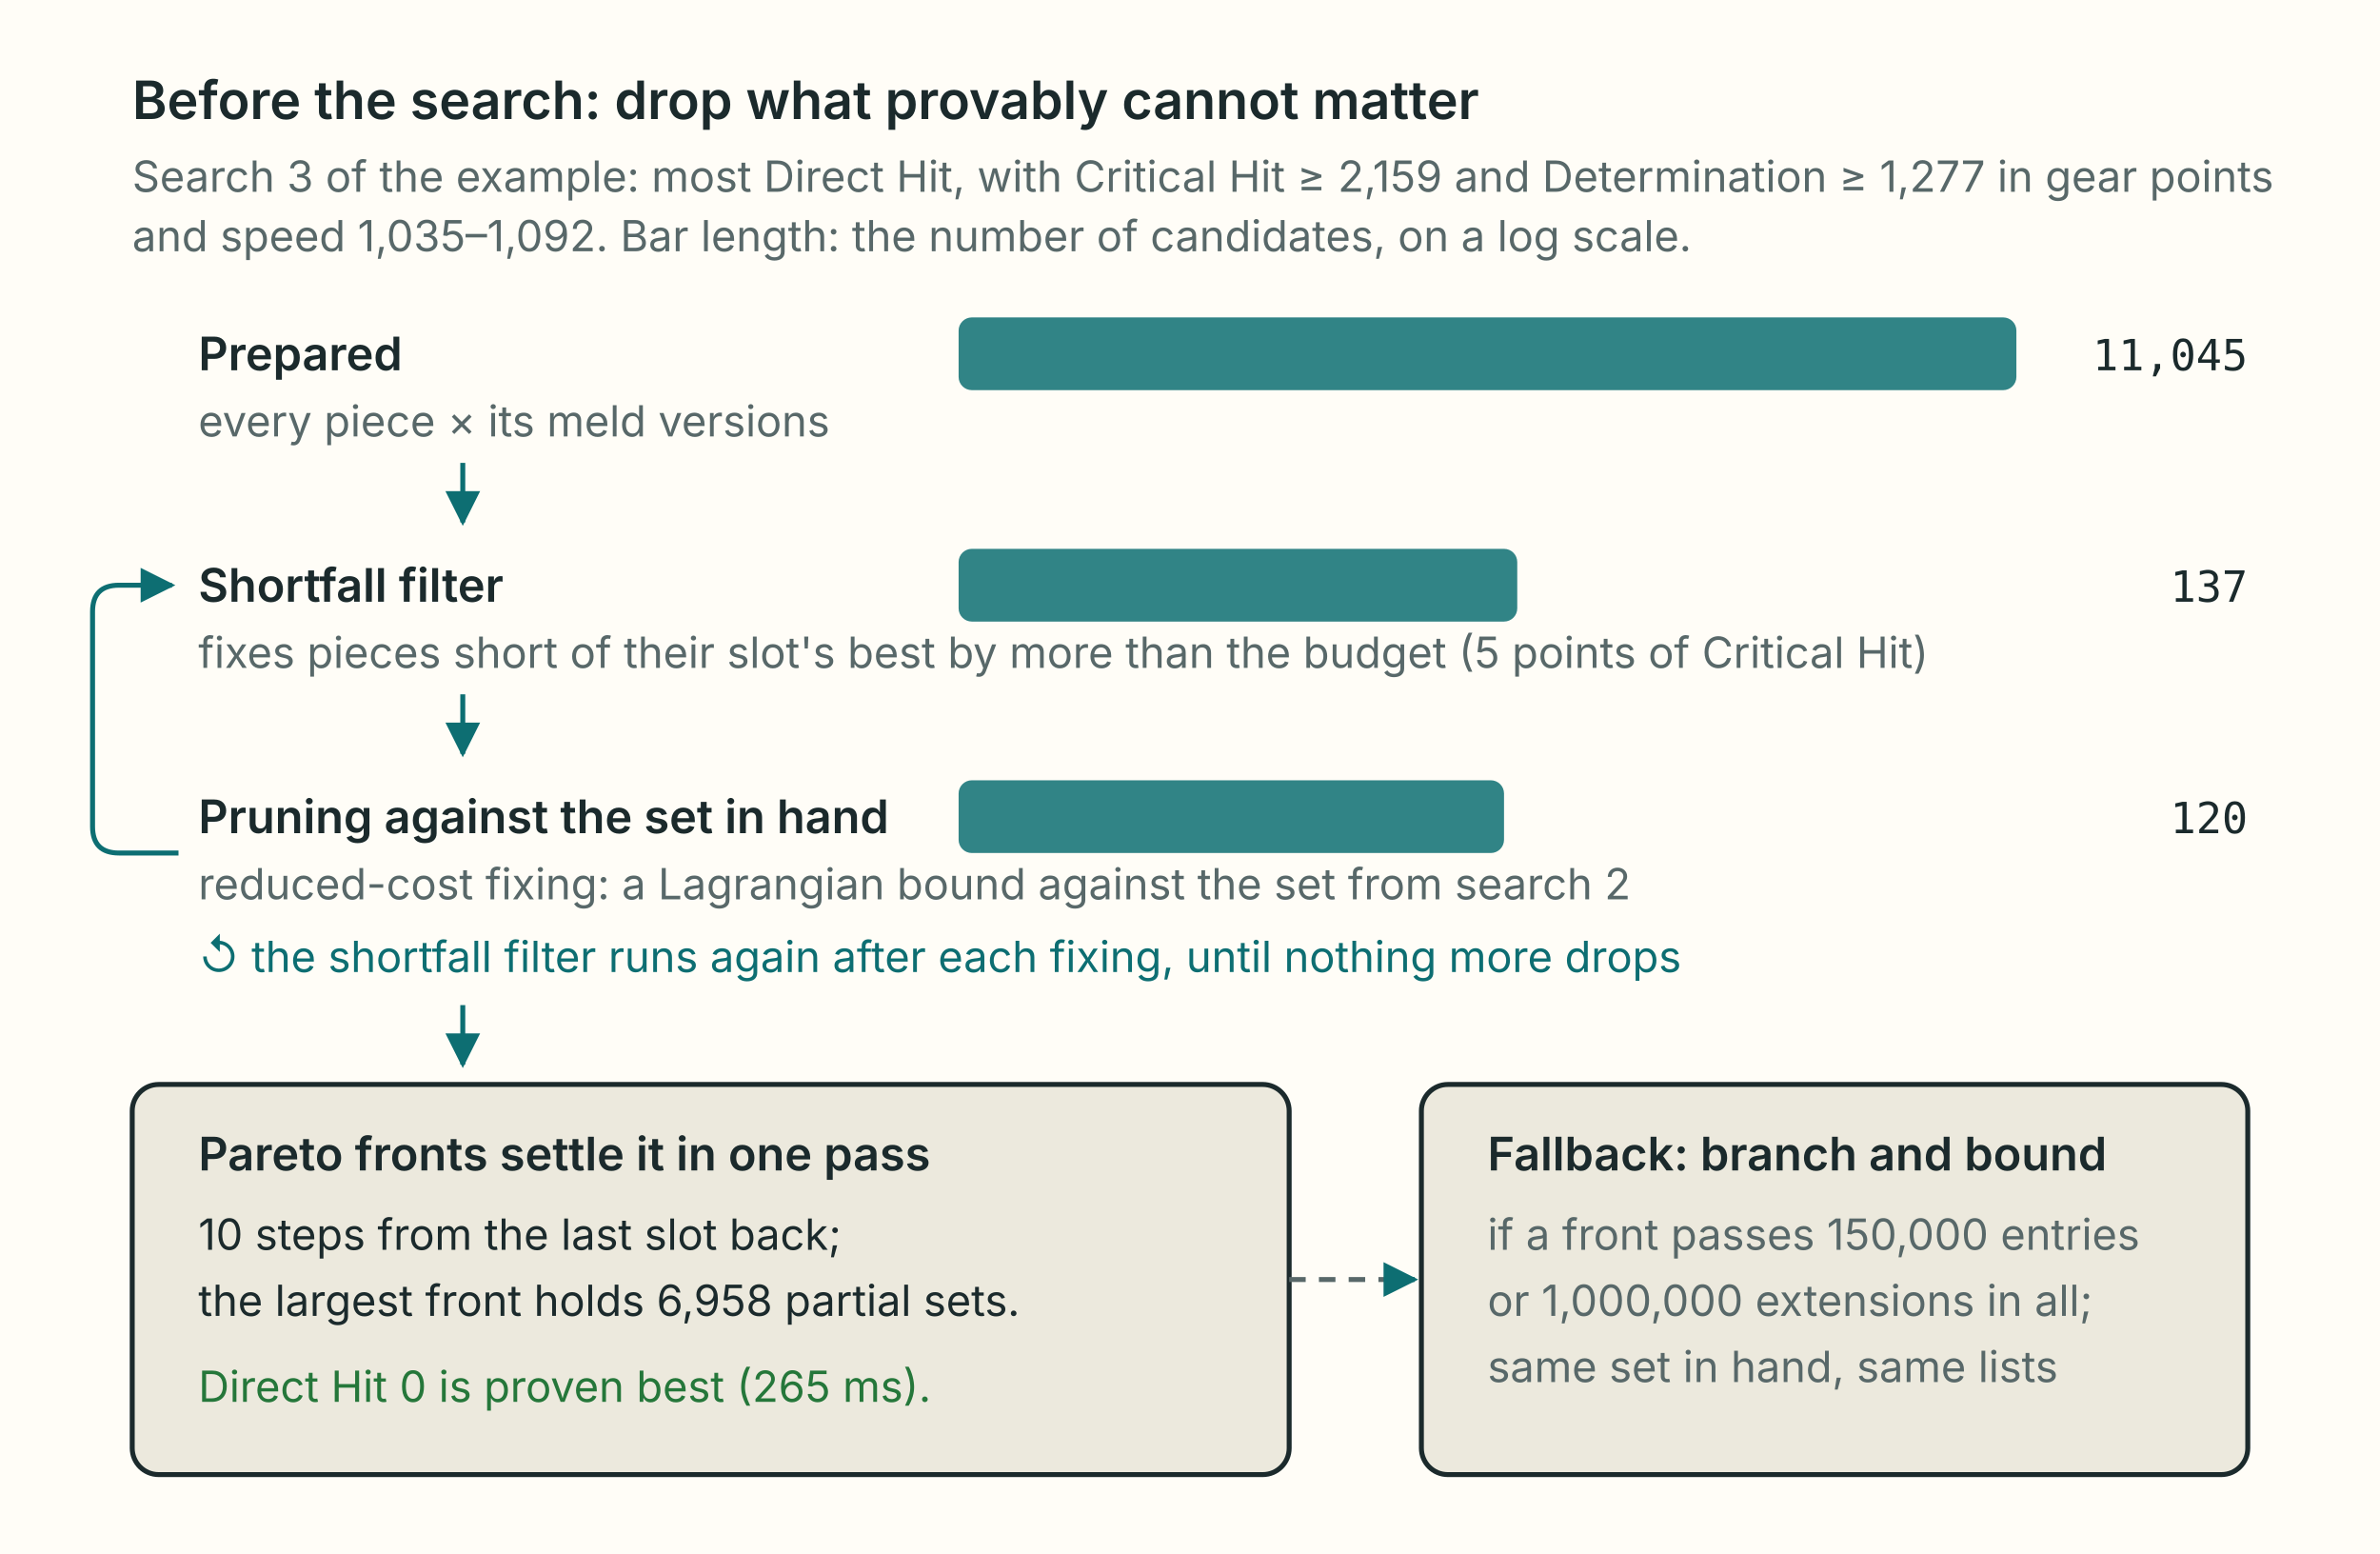
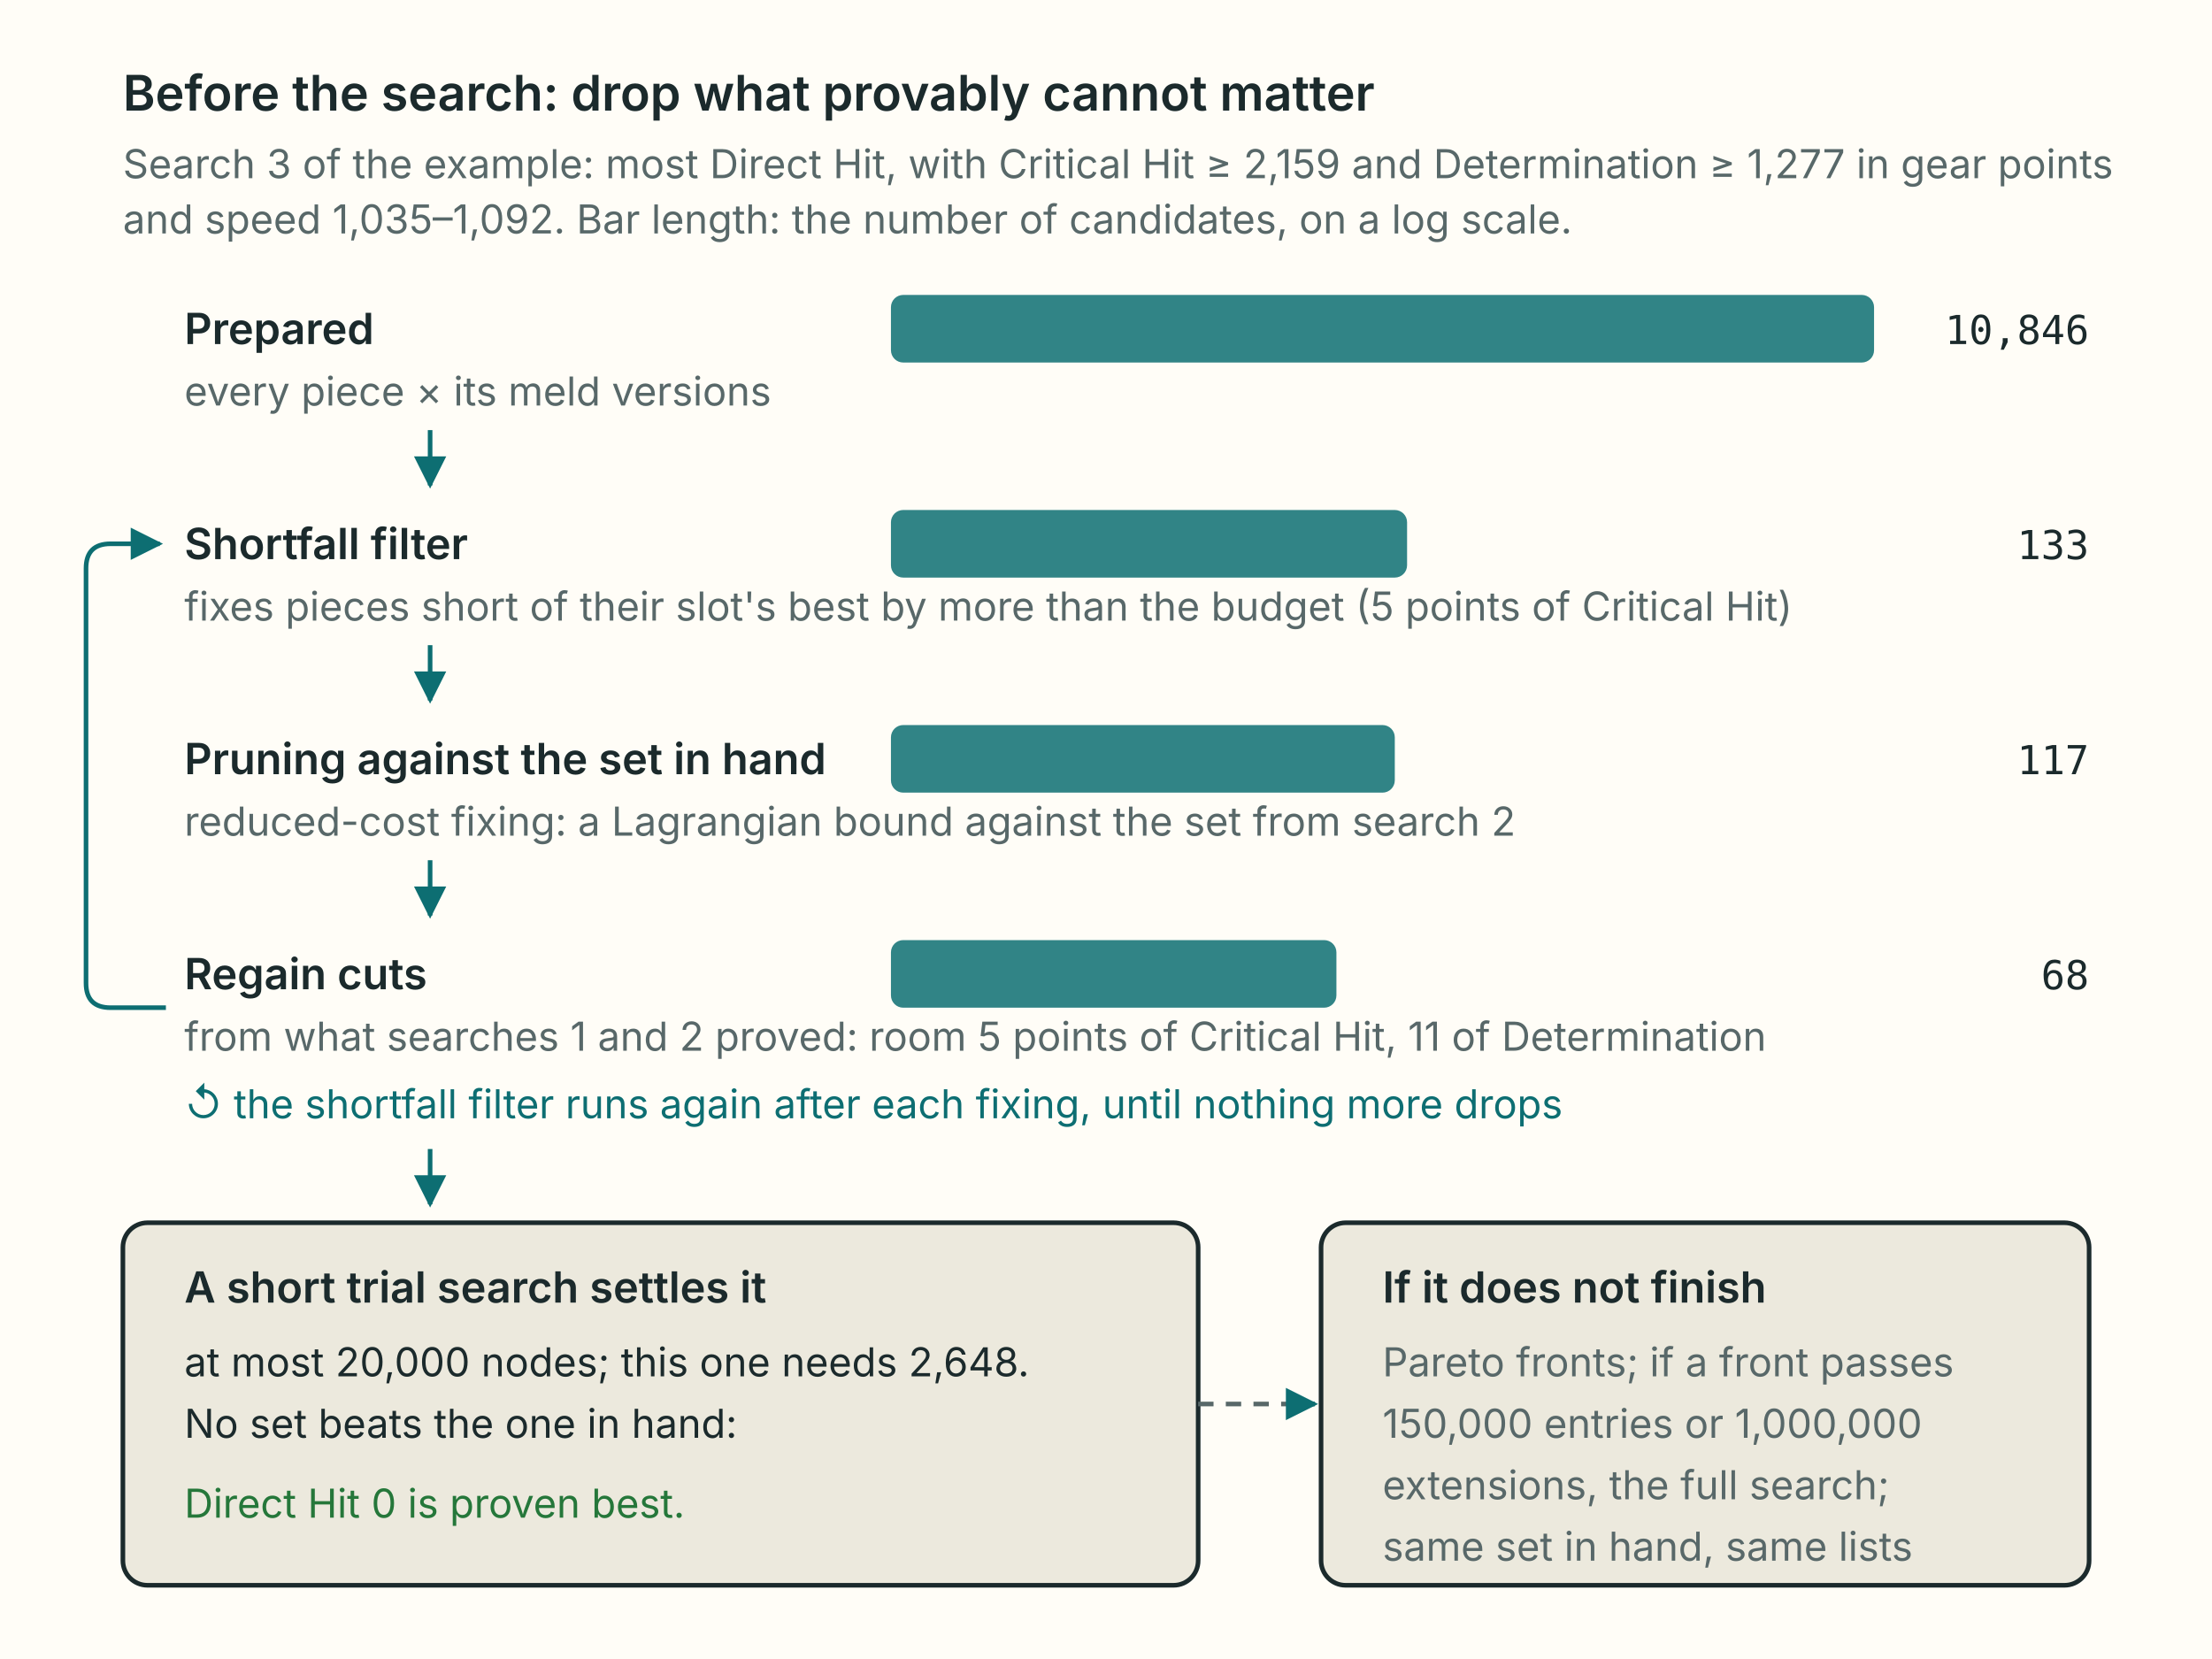
- <svg xmlns="http://www.w3.org/2000/svg" viewBox="0 0 720 470" role="img" aria-labelledby="t d">
+ <svg xmlns="http://www.w3.org/2000/svg" viewBox="0 0 720 540" role="img" aria-labelledby="t d">
  <style>
    .bg { fill: #fffdf7; }
    .box { fill: #ece9dd; stroke: #1b2a2c; stroke-width: 1.5; }
    .fg { fill: #1b2a2c; }
    .muted { fill: #586869; }
    .accent { fill: #0d6e72; }
    .accentStroke { stroke: #0d6e72; stroke-width: 1.5; fill: none; }
    .mutedStroke { stroke: #586869; stroke-width: 1.5; stroke-dasharray: 5 4; fill: none; }
    .bar { fill: #0d6e72; opacity: 0.85; }
    .good { fill: #25773a; }
    text { font-family: system-ui, -apple-system, "Segoe UI", sans-serif; font-size: 14px; }
    .small { font-size: 13px; }
    .title { font-size: 16px; font-weight: 600; }
    .head { font-weight: 600; }
    .mono { font-family: ui-monospace, Consolas, monospace; }
    @media (prefers-color-scheme: dark) {
      .bg { fill: #142023; }
      .box { fill: #1b2b2e; stroke: #e5eeed; }
      .fg { fill: #e5eeed; }
      .muted { fill: #92a5a5; }
      .accent { fill: #4cc2b6; }
      .accentStroke { stroke: #4cc2b6; }
      .mutedStroke { stroke: #92a5a5; }
      .bar { fill: #4cc2b6; }
      .good { fill: #6cc788; }
    }
  </style>
  <defs>
    <marker id="arrow" viewBox="0 0 10 10" refX="9" refY="5" markerWidth="7" markerHeight="7" orient="auto-start-reverse">
      <path d="M0,0 L10,5 L0,10 z" class="accent" />
    </marker>
  </defs>
-   <rect class="bg" x="0" y="0" width="720" height="470" />
+   <rect class="bg" x="0" y="0" width="720" height="540" />
  <text class="fg title" x="40" y="36">Before the search: drop what provably cannot matter</text>
  <text class="muted small" x="40" y="58">Search 3 of the example: most Direct Hit, with Critical Hit ≥ 2,159 and Determination ≥ 1,277 in gear points</text>
  <text class="muted small" x="40" y="76">and speed 1,035–1,092. Bar length: the number of candidates, on a log scale.</text>
  <text class="fg head" x="60" y="112">Prepared</text>
  <rect class="bar" x="290" y="96" width="320" height="22" rx="4" />
-   <text class="fg mono small" x="680" y="112" text-anchor="end">11,045</text>
+   <text class="fg mono small" x="680" y="112" text-anchor="end">10,846</text>
  <text class="muted small" x="60" y="132">every piece × its meld versions</text>
  <path class="accentStroke" d="M140,140 L140,158" marker-end="url(#arrow)" />
  <text class="fg head" x="60" y="182">Shortfall filter</text>
-   <rect class="bar" x="290" y="166" width="169" height="22" rx="4" />
-   <text class="fg mono small" x="680" y="182" text-anchor="end">137</text>
+   <rect class="bar" x="290" y="166" width="168" height="22" rx="4" />
+   <text class="fg mono small" x="680" y="182" text-anchor="end">133</text>
  <text class="muted small" x="60" y="202">fixes pieces short of their slot's best by more than the budget (5 points of Critical Hit)</text>
  <path class="accentStroke" d="M140,210 L140,228" marker-end="url(#arrow)" />
  <text class="fg head" x="60" y="252">Pruning against the set in hand</text>
-   <rect class="bar" x="290" y="236" width="165" height="22" rx="4" />
-   <text class="fg mono small" x="680" y="252" text-anchor="end">120</text>
+   <rect class="bar" x="290" y="236" width="164" height="22" rx="4" />
+   <text class="fg mono small" x="680" y="252" text-anchor="end">117</text>
  <text class="muted small" x="60" y="272">reduced-cost fixing: a Lagrangian bound against the set from search 2</text>
-   <path class="accentStroke" d="M54,258 L36,258 Q28,258 28,250 L28,185 Q28,177 36,177 L52,177" marker-end="url(#arrow)" />
-   <text class="accent small" x="60" y="294">↺ the shortfall filter runs again after each fixing, until nothing more drops</text>
-   <path class="accentStroke" d="M140,304 L140,322" marker-end="url(#arrow)" />
-   <rect class="box" x="40" y="328" width="350" height="118" rx="8" />
-   <text class="fg head" x="60" y="354">Pareto fronts settle it in one pass</text>
-   <text class="fg small" x="60" y="378">10 steps from the last slot back;</text>
-   <text class="fg small" x="60" y="398">the largest front holds 6,958 partial sets.</text>
-   <text class="good small" x="60" y="424">Direct Hit 0 is proven best (265 ms).</text>
-   <path class="mutedStroke" d="M390,387 L424,387" />
-   <path class="accentStroke" d="M424,387 L428,387" marker-end="url(#arrow)" />
-   <rect class="box" x="430" y="328" width="250" height="118" rx="8" />
-   <text class="fg head" x="450" y="354">Fallback: branch and bound</text>
-   <text class="muted small" x="450" y="378">if a front passes 150,000 entries</text>
-   <text class="muted small" x="450" y="398">or 1,000,000 extensions in all;</text>
-   <text class="muted small" x="450" y="418">same set in hand, same lists</text>
+   <path class="accentStroke" d="M140,280 L140,298" marker-end="url(#arrow)" />
+   <text class="fg head" x="60" y="322">Regain cuts</text>
+   <rect class="bar" x="290" y="306" width="145" height="22" rx="4" />
+   <text class="fg mono small" x="680" y="322" text-anchor="end">68</text>
+   <text class="muted small" x="60" y="342">from what searches 1 and 2 proved: room 5 points of Critical Hit, 11 of Determination</text>
+   <path class="accentStroke" d="M54,328 L36,328 Q28,328 28,320 L28,185 Q28,177 36,177 L52,177" marker-end="url(#arrow)" />
+   <text class="accent small" x="60" y="364">↺ the shortfall filter runs again after each fixing, until nothing more drops</text>
+   <path class="accentStroke" d="M140,374 L140,392" marker-end="url(#arrow)" />
+   <rect class="box" x="40" y="398" width="350" height="118" rx="8" />
+   <text class="fg head" x="60" y="424">A short trial search settles it</text>
+   <text class="fg small" x="60" y="448">at most 20,000 nodes; this one needs 2,648.</text>
+   <text class="fg small" x="60" y="468">No set beats the one in hand:</text>
+   <text class="good small" x="60" y="494">Direct Hit 0 is proven best.</text>
+   <path class="mutedStroke" d="M390,457 L424,457" />
+   <path class="accentStroke" d="M424,457 L428,457" marker-end="url(#arrow)" />
+   <rect class="box" x="430" y="398" width="250" height="118" rx="8" />
+   <text class="fg head" x="450" y="424">If it does not finish</text>
+   <text class="muted small" x="450" y="448">Pareto fronts; if a front passes</text>
+   <text class="muted small" x="450" y="468">150,000 entries or 1,000,000</text>
+   <text class="muted small" x="450" y="488">extensions, the full search;</text>
+   <text class="muted small" x="450" y="508">same set in hand, same lists</text>
</svg>
